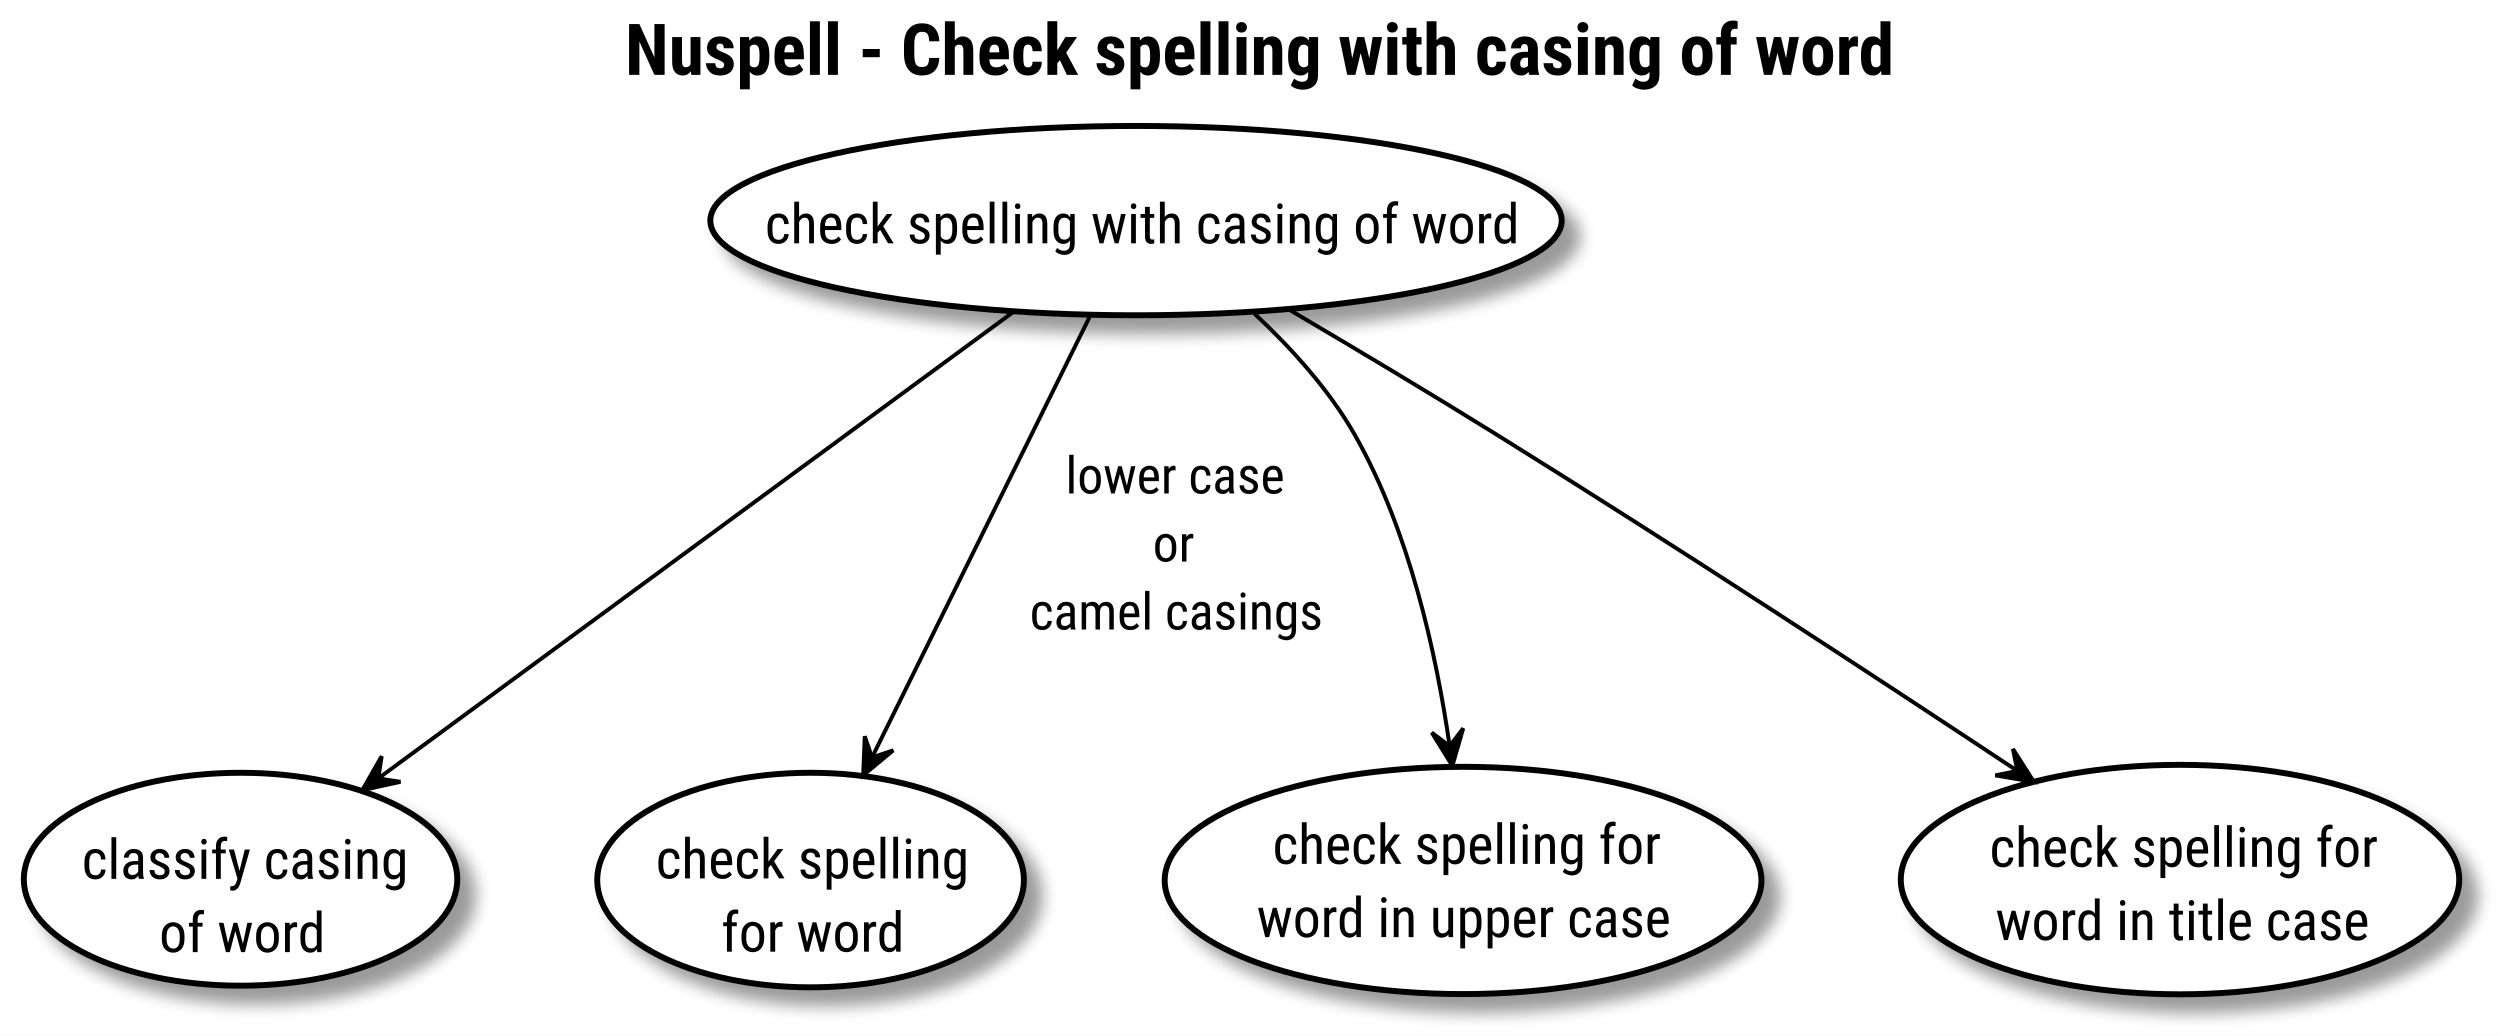
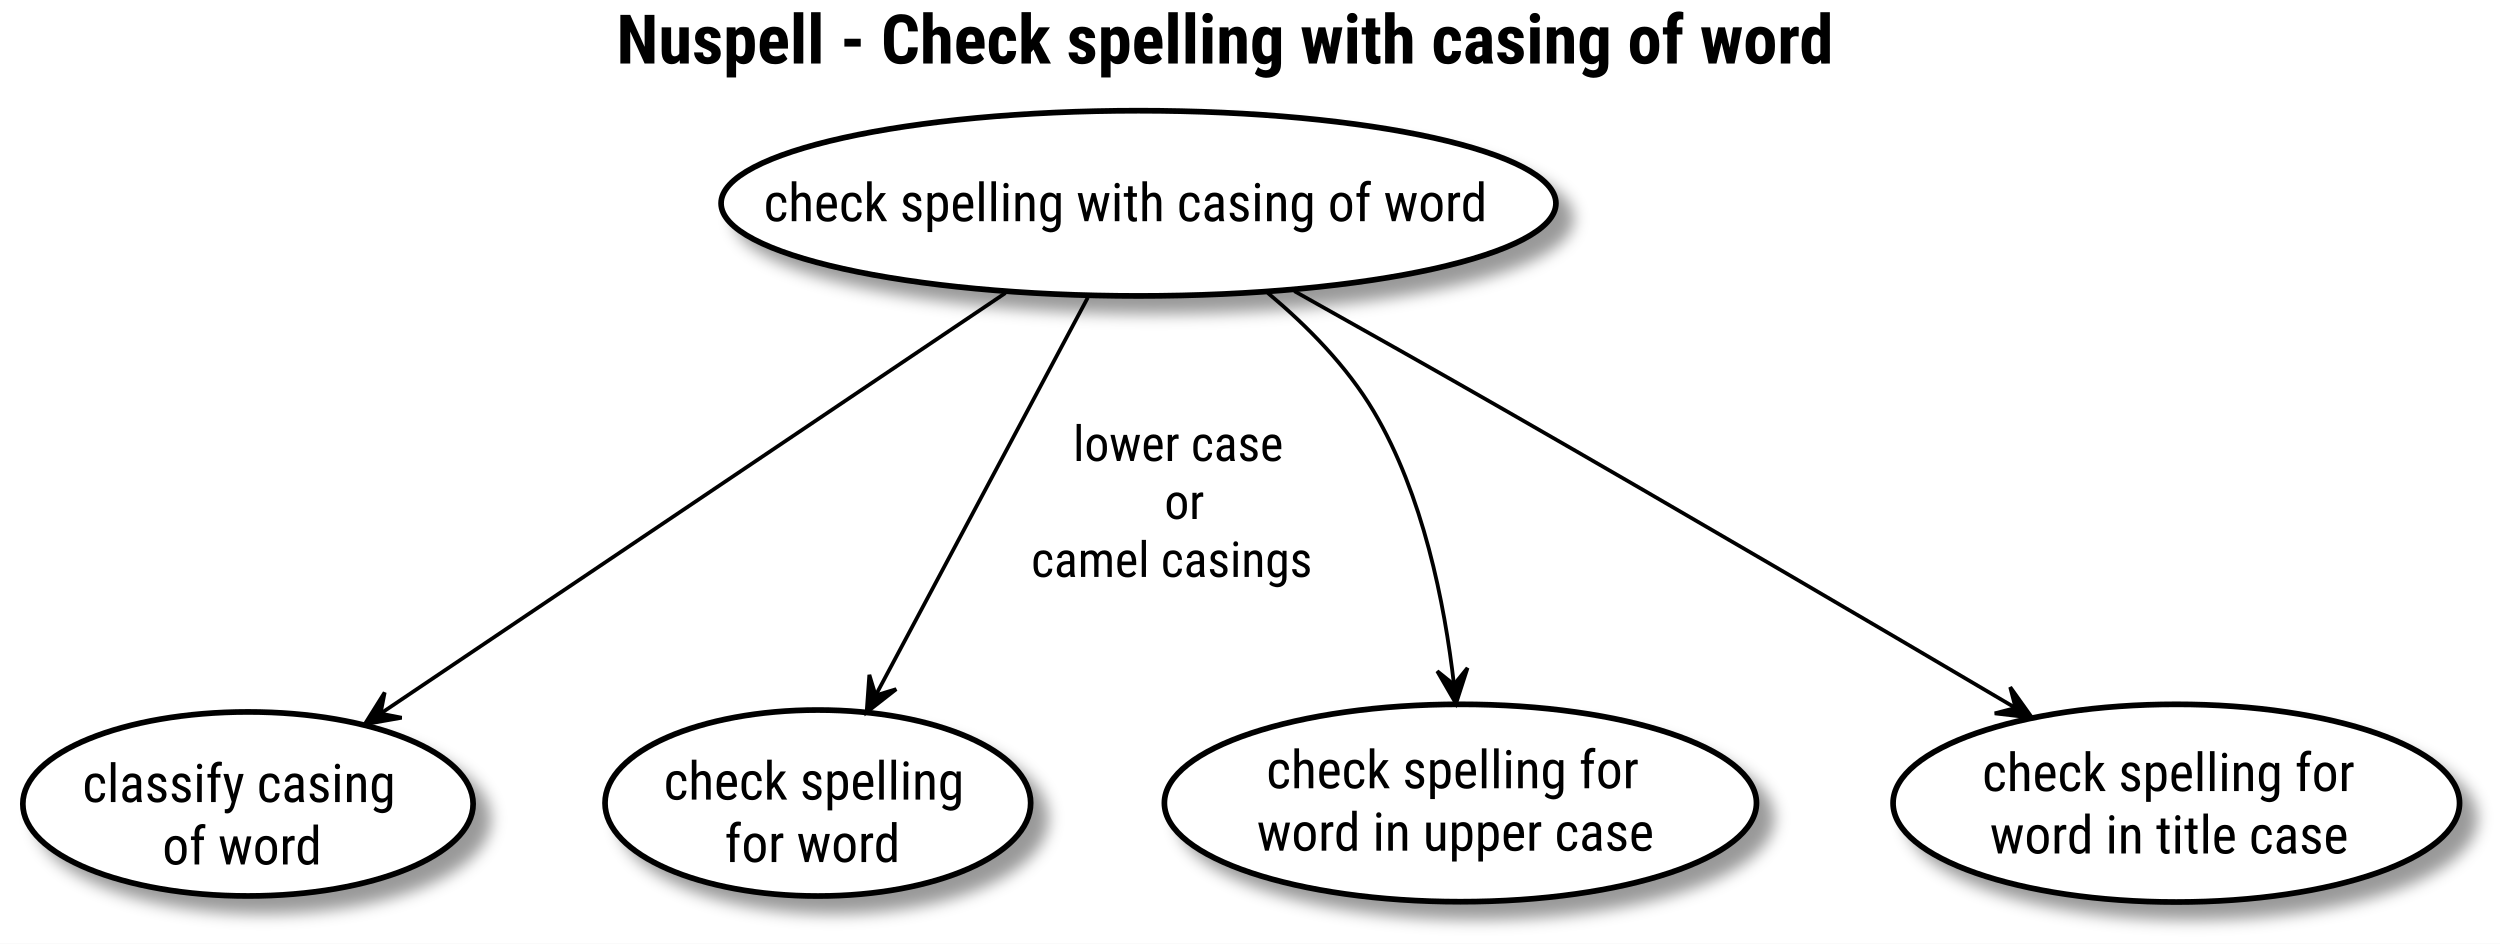
- <svg xmlns="http://www.w3.org/2000/svg" contentScriptType="application/ecmascript" contentStyleType="text/css" height="261px" preserveAspectRatio="none" style="width:630px;height:261px;" version="1.1" viewBox="0 0 630 261" width="630px" zoomAndPan="magnify">
+ <svg xmlns="http://www.w3.org/2000/svg" contentScriptType="application/ecmascript" contentStyleType="text/css" height="248px" preserveAspectRatio="none" style="width:657px;height:248px;" version="1.1" viewBox="0 0 657 248" width="657px" zoomAndPan="magnify">
  <defs>
-     <linearGradient id="g13tndfismry5k0" x1="0%" x2="100%" y1="50%" y2="50%">
+     <linearGradient id="gs6ab90529e0z0" x1="0%" x2="100%" y1="50%" y2="50%">
      <stop offset="0%" stop-color="#FFFFFF" />
      <stop offset="100%" stop-color="#FFFFFF" />
    </linearGradient>
-     <filter height="300%" id="f13tndfismry5k" width="300%" x="-1" y="-1">
+     <filter height="300%" id="fs6ab90529e0z" width="300%" x="-1" y="-1">
      <feGaussianBlur result="blurOut" stdDeviation="2.0" />
      <feColorMatrix in="blurOut" result="blurOut2" type="matrix" values="0 0 0 0 0 0 0 0 0 0 0 0 0 0 0 0 0 0 .4 0" />
      <feOffset dx="4.0" dy="4.0" in="blurOut2" result="blurOut3" />
      <feBlend in="SourceGraphic" in2="blurOut3" mode="normal" />
    </filter>
  </defs>
  <g>
-     <rect fill="url(#g13tndfismry5k0)" height="261" style="stroke: none; stroke-width: 1.0;" width="630" x="0" y="0" />
-     <text fill="#000000" font-family="Roboto Condensed" font-size="18" font-weight="bold" lengthAdjust="spacingAndGlyphs" textLength="323" x="157.5" y="18.861">Nuspell - Check spelling with casing of word</text>
-     <ellipse cx="286.274" cy="55.594" fill="#FFFFFF" filter="url(#f13tndfismry5k)" rx="107.273" ry="23.855" style="stroke: #000000; stroke-width: 1.5;" />
-     <text fill="#000000" font-family="Roboto Condensed" font-size="14" lengthAdjust="spacingAndGlyphs" textLength="187" x="192.774" y="61.326">check spelling with casing of word</text>
-     <ellipse cx="60.619" cy="221.566" fill="#FFFFFF" filter="url(#f13tndfismry5k)" rx="54.619" ry="26.827" style="stroke: #000000; stroke-width: 1.5;" />
-     <text fill="#000000" font-family="Roboto Condensed" font-size="14" lengthAdjust="spacingAndGlyphs" textLength="80" x="20.619" y="221.47">classify casing</text>
-     <text fill="#000000" font-family="Roboto Condensed" font-size="14" lengthAdjust="spacingAndGlyphs" textLength="41" x="40.119" y="239.934">of word</text>
-     <ellipse cx="204.263" cy="221.772" fill="#FFFFFF" filter="url(#f13tndfismry5k)" rx="53.764" ry="27.033" style="stroke: #000000; stroke-width: 1.5;" />
-     <text fill="#000000" font-family="Roboto Condensed" font-size="14" lengthAdjust="spacingAndGlyphs" textLength="78" x="165.263" y="221.352">check spelling</text>
-     <text fill="#000000" font-family="Roboto Condensed" font-size="14" lengthAdjust="spacingAndGlyphs" textLength="45" x="181.763" y="239.816">for word</text>
-     <ellipse cx="368.692" cy="221.873" fill="#FFFFFF" filter="url(#f13tndfismry5k)" rx="75.192" ry="28.634" style="stroke: #000000; stroke-width: 1.5;" />
-     <text fill="#000000" font-family="Roboto Condensed" font-size="14" lengthAdjust="spacingAndGlyphs" textLength="96" x="320.692" y="217.69">check spelling for</text>
-     <text fill="#000000" font-family="Roboto Condensed" font-size="14" lengthAdjust="spacingAndGlyphs" textLength="104" x="316.692" y="236.154">word in upper case</text>
-     <ellipse cx="549.362" cy="221.651" fill="#FFFFFF" filter="url(#f13tndfismry5k)" rx="70.362" ry="28.912" style="stroke: #000000; stroke-width: 1.5;" />
-     <text fill="#000000" font-family="Roboto Condensed" font-size="14" lengthAdjust="spacingAndGlyphs" textLength="96" x="501.362" y="218.435">check spelling for</text>
-     <text fill="#000000" font-family="Roboto Condensed" font-size="14" lengthAdjust="spacingAndGlyphs" textLength="93" x="502.862" y="236.899">word in title case</text>
-     <path d="M255.076,78.821 C213.13,109.631 139.072,164.027 95.423,196.088 " fill="none" id="spell_case-classify" style="stroke: #000000; stroke-width: 1.0;" />
-     <polygon fill="#000000" points="91.296,199.119,100.917,197.016,95.325,196.16,96.181,190.568,91.296,199.119" style="stroke: #000000; stroke-width: 1.0;" />
-     <path d="M274.577,79.877 C260.097,109.189 235.65,158.679 219.797,190.773 " fill="none" id="spell_case-check_word" style="stroke: #000000; stroke-width: 1.0;" />
-     <polygon fill="#000000" points="217.522,195.377,225.094,189.08,219.737,190.894,217.922,185.537,217.522,195.377" style="stroke: #000000; stroke-width: 1.0;" />
-     <text fill="#000000" font-family="Roboto Condensed" font-size="13" lengthAdjust="spacingAndGlyphs" textLength="55" x="268.5" y="124.361">lower case</text>
-     <text fill="#000000" font-family="Roboto Condensed" font-size="13" lengthAdjust="spacingAndGlyphs" textLength="11" x="290.5" y="141.506">or</text>
-     <text fill="#000000" font-family="Roboto Condensed" font-size="13" lengthAdjust="spacingAndGlyphs" textLength="73" x="259.5" y="158.651">camel casings</text>
-     <path d="M316.102,79.02 C325.459,87.743 335.034,98.33 341.5,109.739 C355.16,133.845 361.943,164.656 365.291,187.858 " fill="none" id="spell_case-spell_upper" style="stroke: #000000; stroke-width: 1.0;" />
-     <polygon fill="#000000" points="365.993,192.986,368.735,183.526,365.315,188.032,360.809,184.612,365.993,192.986" style="stroke: #000000; stroke-width: 1.0;" />
-     <path d="M325.236,78.246 C341.475,87.805 360.496,99.164 377.5,109.739 C422.531,137.745 473.332,171.039 507.977,194.008 " fill="none" id="spell_case-spell_title" style="stroke: #000000; stroke-width: 1.0;" />
-     <polygon fill="#000000" points="512.544,197.038,507.256,188.729,508.377,194.274,502.833,195.395,512.544,197.038" style="stroke: #000000; stroke-width: 1.0;" />
+     <rect fill="url(#gs6ab90529e0z0)" height="248" style="stroke: none; stroke-width: 1.0;" width="657" x="0" y="0" />
+     <text fill="#000000" font-family="Roboto Condensed" font-size="18" font-weight="bold" lengthAdjust="spacingAndGlyphs" textLength="341" x="162" y="16.699">Nuspell - Check spelling with casing of word</text>
+     <ellipse cx="299.198" cy="53.433" fill="#FFFFFF" filter="url(#fs6ab90529e0z)" rx="109.698" ry="24.34" style="stroke: #000000; stroke-width: 1.5;" />
+     <text fill="#000000" font-family="Roboto Condensed" font-size="14" lengthAdjust="spacingAndGlyphs" textLength="197" x="200.698" y="58.136">check spelling with casing of word</text>
+     <ellipse cx="65.169" cy="211.278" fill="#FFFFFF" filter="url(#fs6ab90529e0z)" rx="59.169" ry="24.184" style="stroke: #000000; stroke-width: 1.5;" />
+     <text fill="#000000" font-family="Roboto Condensed" font-size="14" lengthAdjust="spacingAndGlyphs" textLength="87" x="21.669" y="210.782">classify casing</text>
+     <text fill="#000000" font-family="Roboto Condensed" font-size="14" lengthAdjust="spacingAndGlyphs" textLength="45" x="42.669" y="227.189">of word</text>
+     <ellipse cx="214.931" cy="211.036" fill="#FFFFFF" filter="url(#fs6ab90529e0z)" rx="55.931" ry="24.442" style="stroke: #000000; stroke-width: 1.5;" />
+     <text fill="#000000" font-family="Roboto Condensed" font-size="14" lengthAdjust="spacingAndGlyphs" textLength="81" x="174.431" y="210.136">check spelling</text>
+     <text fill="#000000" font-family="Roboto Condensed" font-size="14" lengthAdjust="spacingAndGlyphs" textLength="49" x="190.431" y="226.543">for word</text>
+     <ellipse cx="383.802" cy="211.032" fill="#FFFFFF" filter="url(#fs6ab90529e0z)" rx="77.802" ry="25.939" style="stroke: #000000; stroke-width: 1.5;" />
+     <text fill="#000000" font-family="Roboto Condensed" font-size="14" lengthAdjust="spacingAndGlyphs" textLength="102" x="332.802" y="207.158">check spelling for</text>
+     <text fill="#000000" font-family="Roboto Condensed" font-size="14" lengthAdjust="spacingAndGlyphs" textLength="107" x="330.302" y="223.564">word in upper case</text>
+     <ellipse cx="571.935" cy="211.074" fill="#FFFFFF" filter="url(#fs6ab90529e0z)" rx="74.435" ry="25.98" style="stroke: #000000; stroke-width: 1.5;" />
+     <text fill="#000000" font-family="Roboto Condensed" font-size="14" lengthAdjust="spacingAndGlyphs" textLength="102" x="520.935" y="207.889">check spelling for</text>
+     <text fill="#000000" font-family="Roboto Condensed" font-size="14" lengthAdjust="spacingAndGlyphs" textLength="98" x="522.935" y="224.295">word in title case</text>
+     <path d="M264.221,77.003 C220.066,106.722 144.321,157.704 100.042,187.508 " fill="none" id="spell_case-classify" style="stroke: #000000; stroke-width: 1.0;" />
+     <polygon fill="#000000" points="95.858,190.324,105.557,188.617,100.005,187.532,101.09,181.981,95.858,190.324" style="stroke: #000000; stroke-width: 1.0;" />
+     <path d="M285.875,78.203 C270.808,106.454 246.132,152.721 230.232,182.535 " fill="none" id="spell_case-check_word" style="stroke: #000000; stroke-width: 1.0;" />
+     <polygon fill="#000000" points="227.758,187.173,235.523,181.114,230.111,182.761,228.464,177.349,227.758,187.173" style="stroke: #000000; stroke-width: 1.0;" />
+     <text fill="#000000" font-family="Roboto Condensed" font-size="13" lengthAdjust="spacingAndGlyphs" textLength="59" x="282" y="121.154">lower case</text>
+     <text fill="#000000" font-family="Roboto Condensed" font-size="13" lengthAdjust="spacingAndGlyphs" textLength="11" x="306" y="136.389">or</text>
+     <text fill="#000000" font-family="Roboto Condensed" font-size="13" lengthAdjust="spacingAndGlyphs" textLength="81" x="271" y="151.623">camel casings</text>
+     <path d="M333.167,76.977 C343.518,85.632 353.989,96.256 361,108.094 C373.966,129.986 379.632,158.435 382.104,179.886 " fill="none" id="spell_case-spell_upper" style="stroke: #000000; stroke-width: 1.0;" />
+     <polygon fill="#000000" points="382.639,184.903,385.662,175.53,382.109,179.931,377.707,176.378,382.639,184.903" style="stroke: #000000; stroke-width: 1.0;" />
+     <path d="M340.153,76.506 C357.439,86.184 377.736,97.619 396,108.094 C441.704,134.304 493.748,164.849 529.314,185.831 " fill="none" id="spell_case-spell_title" style="stroke: #000000; stroke-width: 1.0;" />
+     <polygon fill="#000000" points="534.003,188.598,528.285,180.579,529.697,186.057,524.22,187.469,534.003,188.598" style="stroke: #000000; stroke-width: 1.0;" />
  </g>
</svg>
